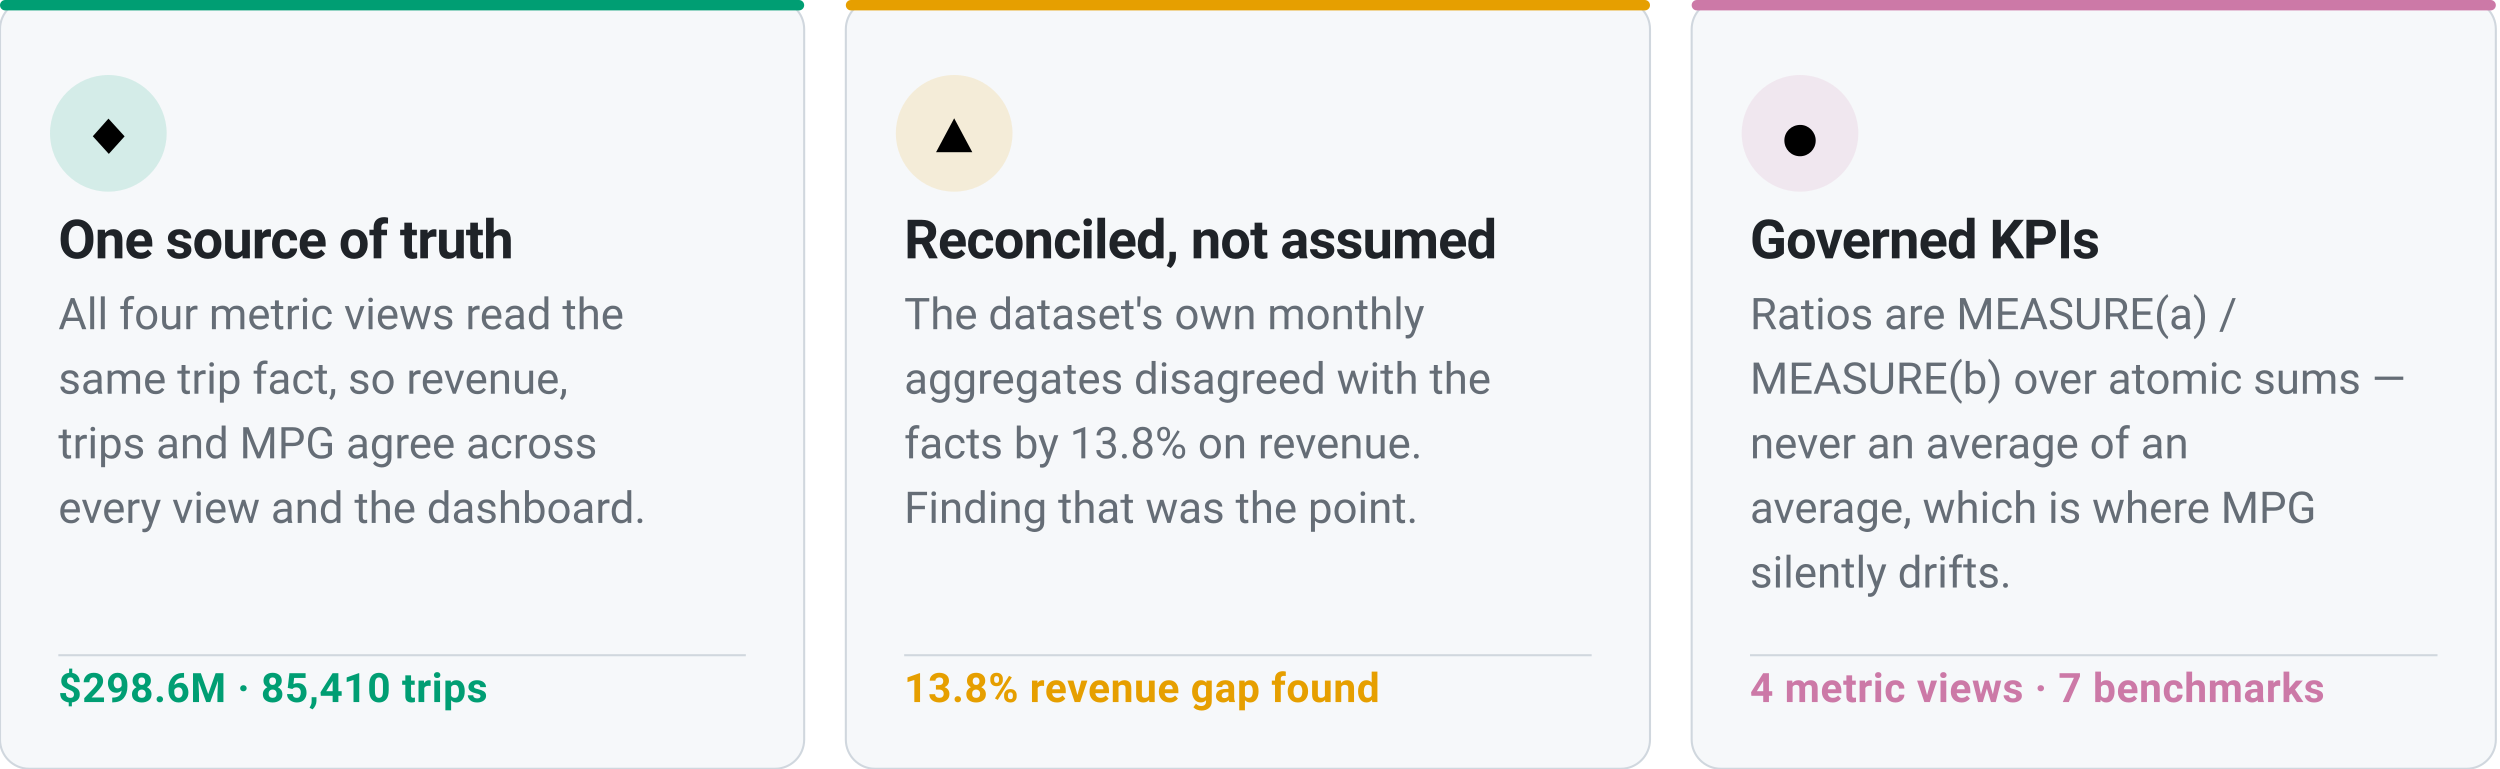
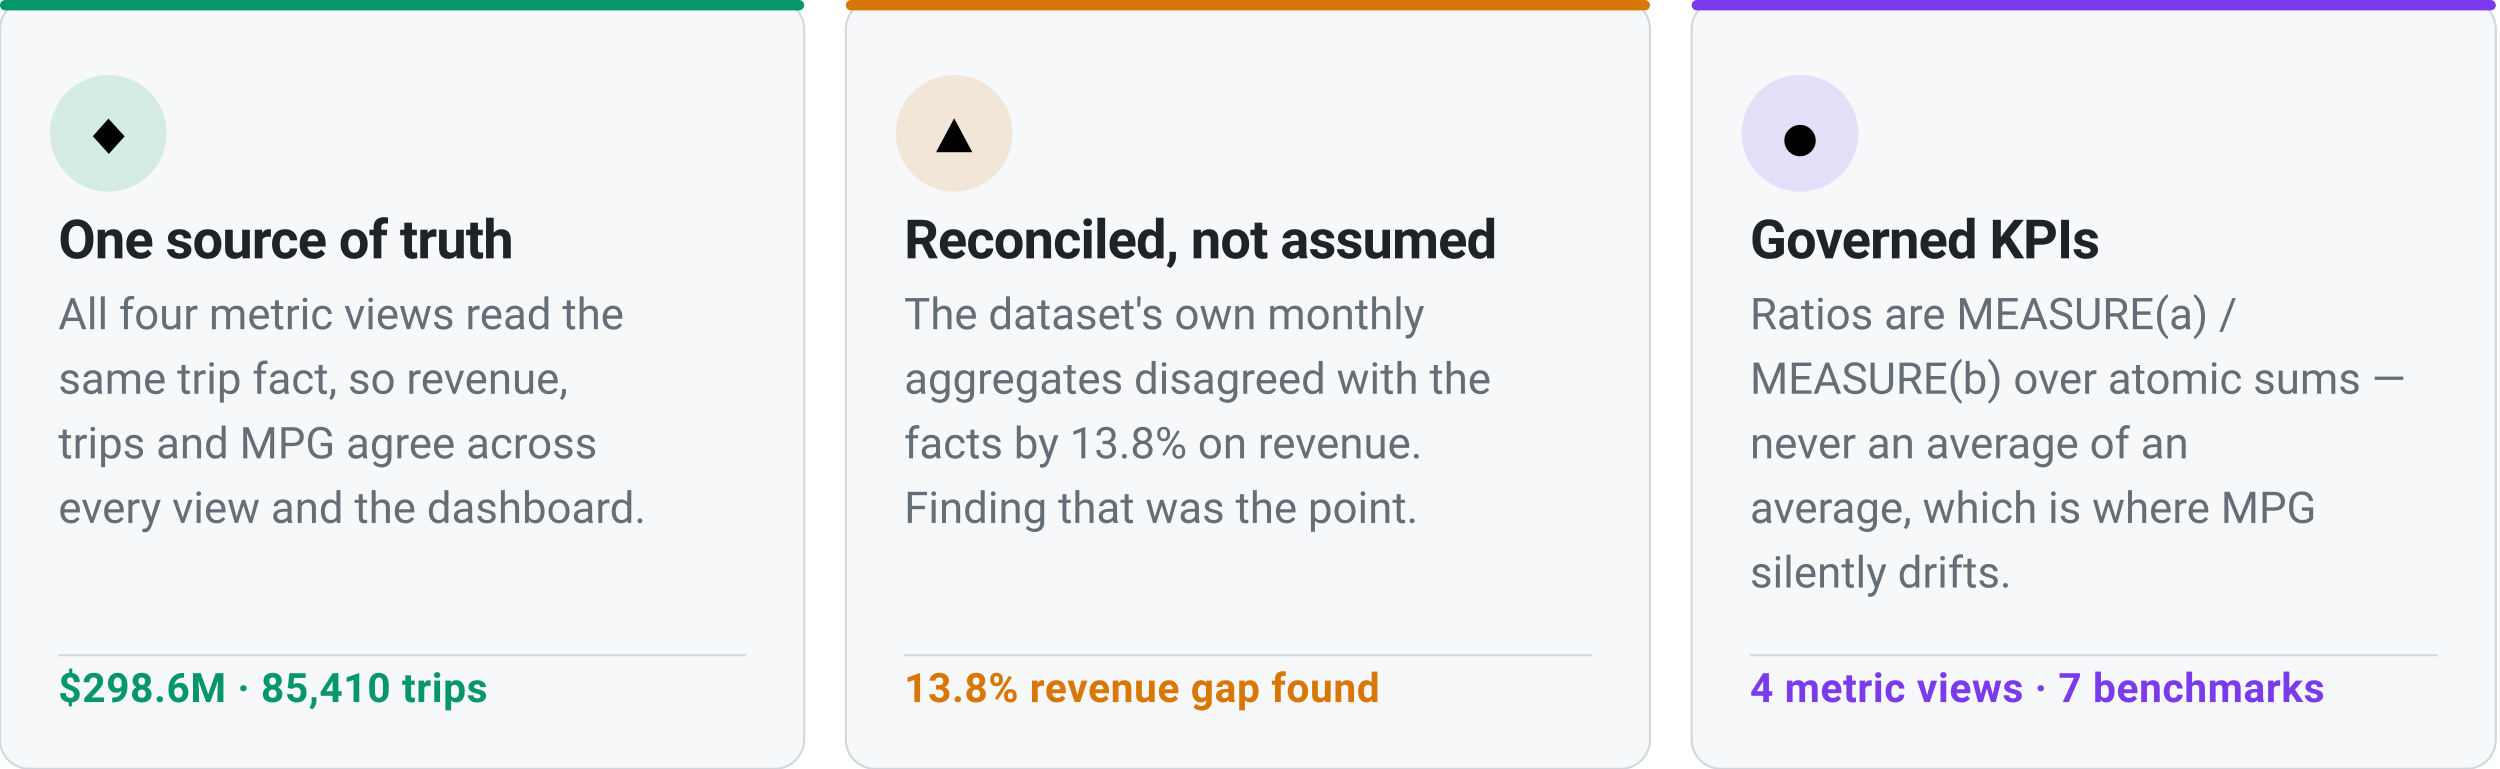
<svg xmlns="http://www.w3.org/2000/svg" viewBox="0 0 1200 369" width="1200" height="369" role="img" aria-label="Why this project is worth a look">
  <style>
    .rise  { animation: rise .55s cubic-bezier(.2,.7,.3,1) both; }
    @keyframes rise { from { transform: translateY(9px) } to { transform: translateY(0) } }
    @media (prefers-reduced-motion: reduce) { * { animation: none !important } }</style>
  <g class="rise" style="animation-delay:0.15s">
    <rect x="0" y="0" width="386" height="369" rx="14" fill="#F6F8FA" stroke="#D0D7DE" />
-     <rect x="0" y="0" width="386" height="5" rx="2.5" fill="#009E73" />
-     <circle cx="52" cy="64" r="28" fill="#009E73" fill-opacity="0.14" />
+     <rect x="0" y="0" width="386" height="5" rx="2.5" fill="#059669" />
+     <circle cx="52" cy="64" r="28" fill="#059669" fill-opacity="0.14" />
    <text x="52" y="75" text-anchor="middle" font-family="system-ui,-apple-system,'Segoe UI',Roboto,Helvetica,Arial,sans-serif" font-size="29">◆</text>
    <text x="28" y="124" font-family="system-ui,-apple-system,'Segoe UI',Roboto,Helvetica,Arial,sans-serif" font-size="26" font-weight="700" fill="#1F2328" letter-spacing="-0.4">One source of truth</text>
    <text x="28" y="158" font-family="system-ui,-apple-system,'Segoe UI',Roboto,Helvetica,Arial,sans-serif" font-size="21" fill="#656D76">All four metric views read the</text>
    <text x="28" y="189" font-family="system-ui,-apple-system,'Segoe UI',Roboto,Helvetica,Arial,sans-serif" font-size="21" fill="#656D76">same trip fact, so revenue,</text>
    <text x="28" y="220" font-family="system-ui,-apple-system,'Segoe UI',Roboto,Helvetica,Arial,sans-serif" font-size="21" fill="#656D76">trips and MPG agree across</text>
    <text x="28" y="251" font-family="system-ui,-apple-system,'Segoe UI',Roboto,Helvetica,Arial,sans-serif" font-size="21" fill="#656D76">every view and the dashboard.</text>
    <rect x="28" y="314" width="330" height="1" fill="#D0D7DE" />
-     <text x="28" y="337" font-family="system-ui,-apple-system,'Segoe UI',Roboto,Helvetica,Arial,sans-serif" font-size="19.5" font-weight="700" fill="#009E73" letter-spacing="0.3">$298.6M · 85,410 trips</text>
+     <text x="28" y="337" font-family="system-ui,-apple-system,'Segoe UI',Roboto,Helvetica,Arial,sans-serif" font-size="19.5" font-weight="700" fill="#059669" letter-spacing="0.3">$298.6M · 85,410 trips</text>
  </g>
  <g class="rise" style="animation-delay:0.27s">
    <rect x="406" y="0" width="386" height="369" rx="14" fill="#F6F8FA" stroke="#D0D7DE" />
-     <rect x="406" y="0" width="386" height="5" rx="2.5" fill="#E69F00" />
-     <circle cx="458" cy="64" r="28" fill="#E69F00" fill-opacity="0.14" />
+     <rect x="406" y="0" width="386" height="5" rx="2.5" fill="#D97706" />
+     <circle cx="458" cy="64" r="28" fill="#D97706" fill-opacity="0.14" />
    <text x="458" y="75" text-anchor="middle" font-family="system-ui,-apple-system,'Segoe UI',Roboto,Helvetica,Arial,sans-serif" font-size="29">▲</text>
    <text x="434" y="124" font-family="system-ui,-apple-system,'Segoe UI',Roboto,Helvetica,Arial,sans-serif" font-size="26" font-weight="700" fill="#1F2328" letter-spacing="-0.4">Reconciled, not assumed</text>
    <text x="434" y="158" font-family="system-ui,-apple-system,'Segoe UI',Roboto,Helvetica,Arial,sans-serif" font-size="21" fill="#656D76">The dataset's own monthly</text>
    <text x="434" y="189" font-family="system-ui,-apple-system,'Segoe UI',Roboto,Helvetica,Arial,sans-serif" font-size="21" fill="#656D76">aggregates disagreed with the</text>
    <text x="434" y="220" font-family="system-ui,-apple-system,'Segoe UI',Roboto,Helvetica,Arial,sans-serif" font-size="21" fill="#656D76">facts by 13.8% on revenue.</text>
    <text x="434" y="251" font-family="system-ui,-apple-system,'Segoe UI',Roboto,Helvetica,Arial,sans-serif" font-size="21" fill="#656D76">Finding that was the point.</text>
    <rect x="434" y="314" width="330" height="1" fill="#D0D7DE" />
-     <text x="434" y="337" font-family="system-ui,-apple-system,'Segoe UI',Roboto,Helvetica,Arial,sans-serif" font-size="19.5" font-weight="700" fill="#E69F00" letter-spacing="0.3">13.8% revenue gap found</text>
+     <text x="434" y="337" font-family="system-ui,-apple-system,'Segoe UI',Roboto,Helvetica,Arial,sans-serif" font-size="19.5" font-weight="700" fill="#D97706" letter-spacing="0.3">13.8% revenue gap found</text>
  </g>
  <g class="rise" style="animation-delay:0.39s">
    <rect x="812" y="0" width="386" height="369" rx="14" fill="#F6F8FA" stroke="#D0D7DE" />
-     <rect x="812" y="0" width="386" height="5" rx="2.5" fill="#CC79A7" />
-     <circle cx="864" cy="64" r="28" fill="#CC79A7" fill-opacity="0.14" />
+     <rect x="812" y="0" width="386" height="5" rx="2.5" fill="#7C3AED" />
+     <circle cx="864" cy="64" r="28" fill="#7C3AED" fill-opacity="0.14" />
    <text x="864" y="75" text-anchor="middle" font-family="system-ui,-apple-system,'Segoe UI',Roboto,Helvetica,Arial,sans-serif" font-size="29">●</text>
    <text x="840" y="124" font-family="system-ui,-apple-system,'Segoe UI',Roboto,Helvetica,Arial,sans-serif" font-size="26" font-weight="700" fill="#1F2328" letter-spacing="-0.4">Governed KPIs</text>
    <text x="840" y="158" font-family="system-ui,-apple-system,'Segoe UI',Roboto,Helvetica,Arial,sans-serif" font-size="21" fill="#656D76">Ratios are MEASURE(a) /</text>
    <text x="840" y="189" font-family="system-ui,-apple-system,'Segoe UI',Roboto,Helvetica,Arial,sans-serif" font-size="21" fill="#656D76">MEASURE(b) over atomic sums —</text>
    <text x="840" y="220" font-family="system-ui,-apple-system,'Segoe UI',Roboto,Helvetica,Arial,sans-serif" font-size="21" fill="#656D76">never an average of an</text>
    <text x="840" y="251" font-family="system-ui,-apple-system,'Segoe UI',Roboto,Helvetica,Arial,sans-serif" font-size="21" fill="#656D76">average, which is where MPG</text>
    <text x="840" y="282" font-family="system-ui,-apple-system,'Segoe UI',Roboto,Helvetica,Arial,sans-serif" font-size="21" fill="#656D76">silently drifts.</text>
    <rect x="840" y="314" width="330" height="1" fill="#D0D7DE" />
-     <text x="840" y="337" font-family="system-ui,-apple-system,'Segoe UI',Roboto,Helvetica,Arial,sans-serif" font-size="19.5" font-weight="700" fill="#CC79A7" letter-spacing="0.3">4 metric views · 7 benchmarks</text>
+     <text x="840" y="337" font-family="system-ui,-apple-system,'Segoe UI',Roboto,Helvetica,Arial,sans-serif" font-size="19.5" font-weight="700" fill="#7C3AED" letter-spacing="0.3">4 metric views · 7 benchmarks</text>
  </g>
</svg>
